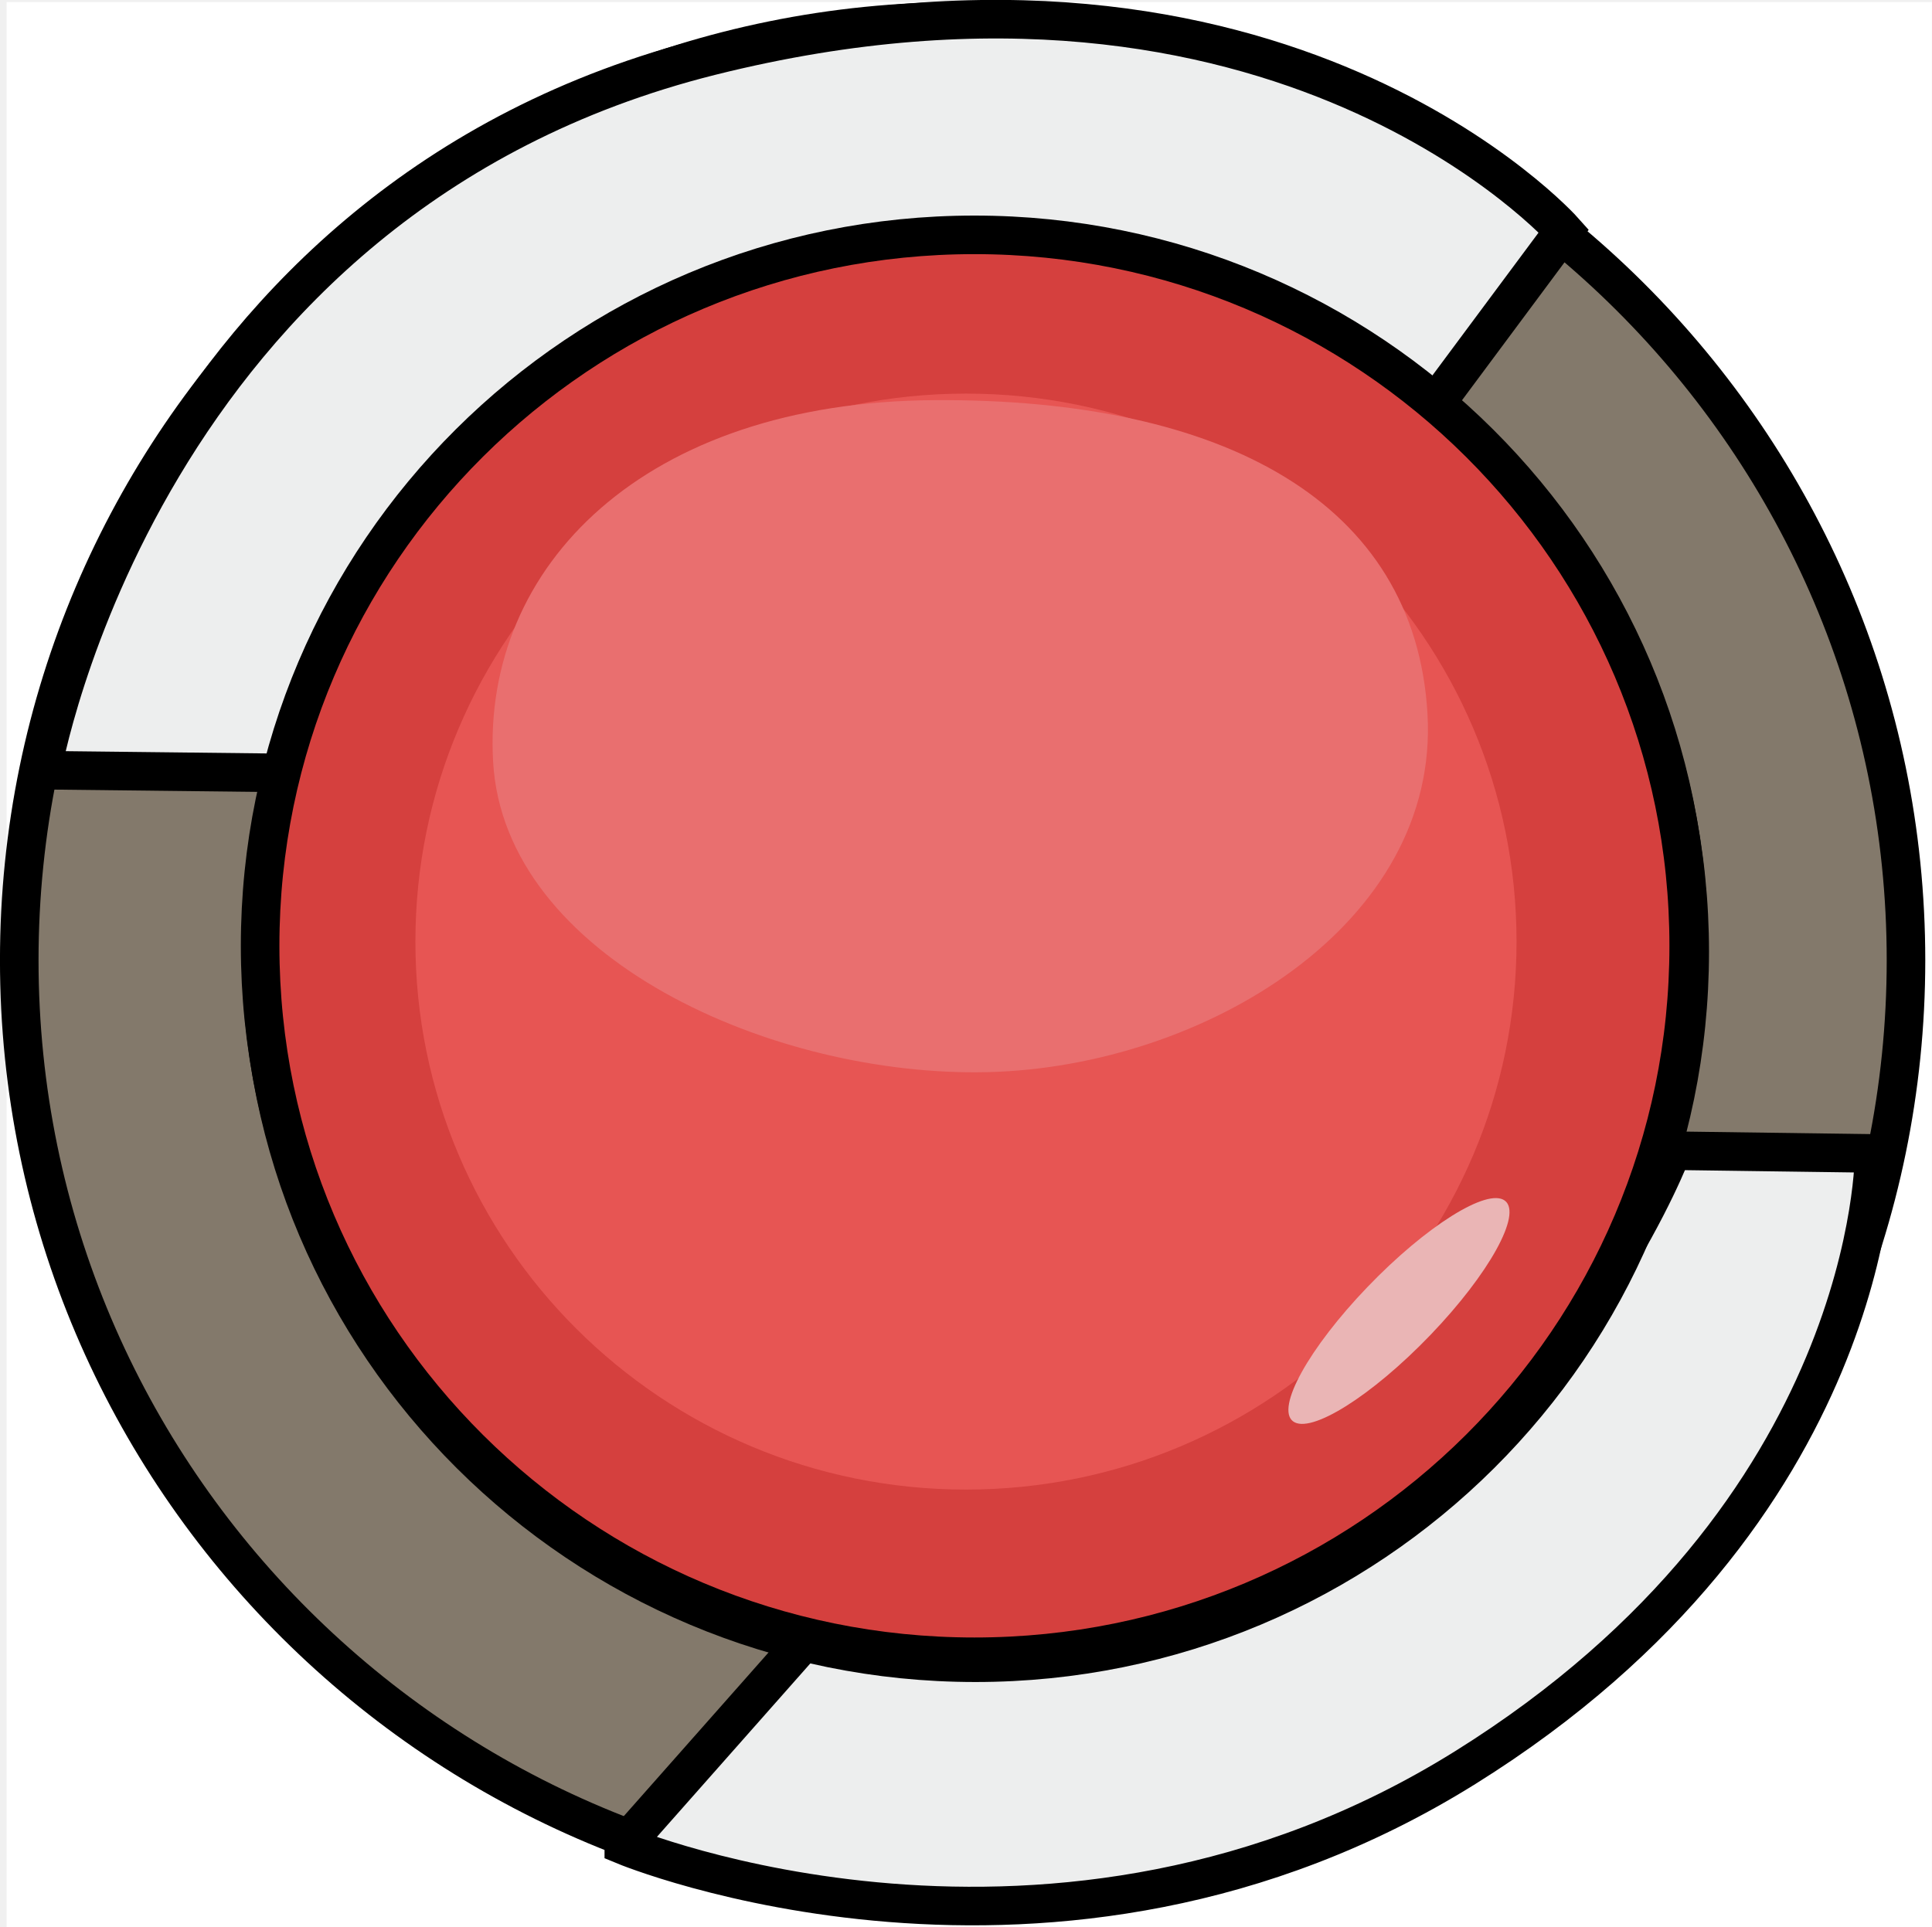
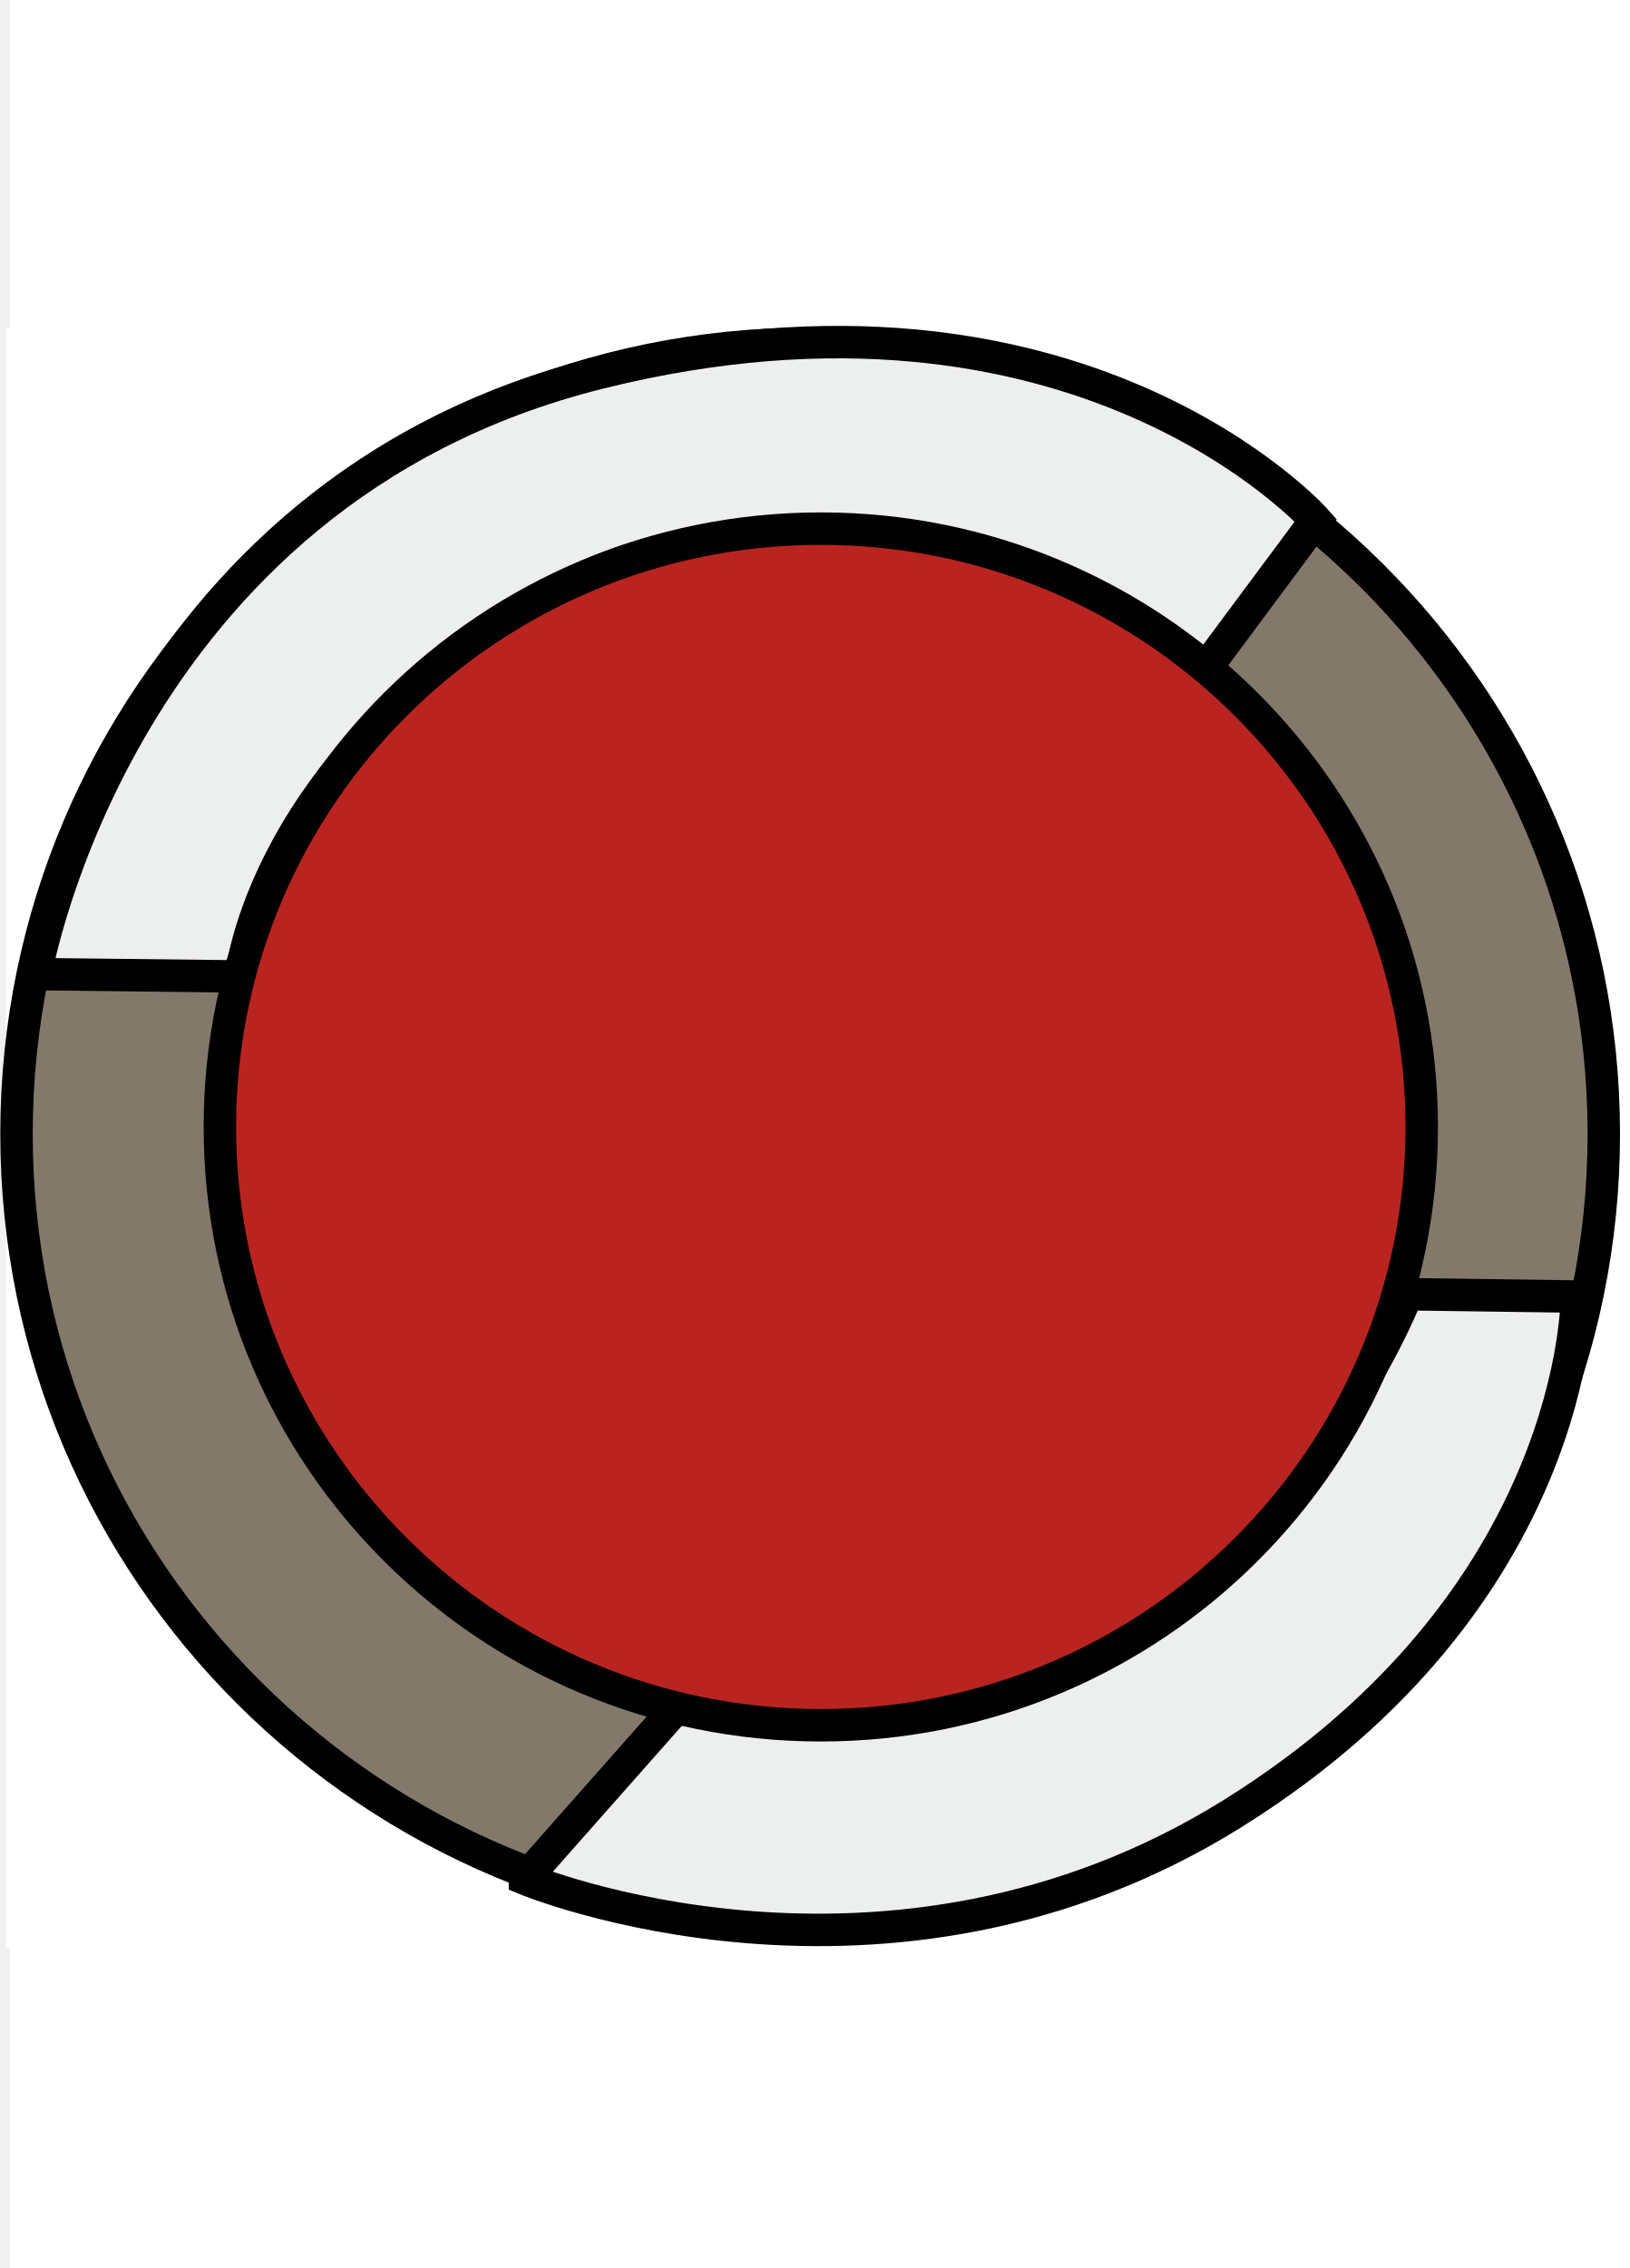
- <svg xmlns="http://www.w3.org/2000/svg" id="svg8" version="1.1" viewBox="0 0 13.275 13.243" height="13.243mm" width="13.275mm">
+ <svg xmlns="http://www.w3.org/2000/svg" id="svg8" version="1.1" viewBox="0 0 13.309 18.521" height="0.729in" width="0.524in">
  <defs id="defs2" />
-   <g transform="translate(-134.3467,-131.464)" style="display:inline" id="layer1">
-     <rect style="fill:#ffffff;fill-opacity:1;stroke:none;stroke-width:0.265;stroke-linecap:round;stroke-linejoin:round;stroke-miterlimit:4;stroke-dasharray:none;stroke-dashoffset:0" id="rect1055" width="13.229" height="13.229" x="134.392" y="131.478" rx="0" ry="0" />
+   <g transform="translate(-135.229,-118.1491)" style="display:inline" id="layer1">
+     <rect style="fill:#ffffff;fill-opacity:1;stroke:none;stroke-width:0.265;stroke-linecap:round;stroke-linejoin:round;stroke-miterlimit:4;stroke-dasharray:none;stroke-dashoffset:0" id="rect1055" width="13.229" height="13.229" x="135.275" y="120.824" rx="0" ry="0" />
+     <rect style="fill:#ffffff;stroke:none;stroke-width:1.378;stroke-linecap:round;stroke-linejoin:round" id="rect951" width="13.229" height="18.521" x="135.309" y="118.149" />
  </g>
-   <g transform="translate(-134.3467,-131.464)" style="display:inline" id="layer2">
-     <ellipse ry="6.453" rx="6.482" style="fill:#83796b;fill-opacity:1;stroke:#000000;stroke-width:0.265;stroke-linecap:round;stroke-linejoin:round;stroke-miterlimit:4;stroke-dasharray:none;stroke-dashoffset:0" id="path880-7-3-2" cx="140.961" cy="138.063" />
-     <path id="path931-1-6" d="m 138.633,144.145 1.238,-1.4 c 0,0 2.41,0.327 3.9,-0.759 1.49,-1.087 2.065,-2.614 2.065,-2.614 l 1.388,0.019 c 0,0 0.018,2.457 -2.81,4.221 -2.828,1.764 -5.781,0.534 -5.781,0.534 z" style="fill:#edeeee;fill-opacity:1;stroke:#000000;stroke-width:0.265px;stroke-linecap:butt;stroke-linejoin:miter;stroke-opacity:1" />
-     <path style="fill:#edeeee;fill-opacity:1;stroke:#000000;stroke-width:0.265px;stroke-linecap:butt;stroke-linejoin:miter;stroke-opacity:1" d="m 145.092,133.051 -0.92,1.238 c 0,0 -2.952,-1.97 -5.323,-0.636 -2.37,1.334 -2.534,3.123 -2.534,3.123 l -1.68,-0.019 c 0,0 0.677,-3.927 4.597,-4.908 3.92,-0.98 5.86,1.202 5.86,1.202 z" id="path931-5-2-1" />
-     <ellipse ry="4.886" rx="4.908" style="fill:#b92420;fill-opacity:1;stroke:#000000;stroke-width:0.265;stroke-linecap:round;stroke-linejoin:round;stroke-miterlimit:4;stroke-dasharray:none;stroke-dashoffset:0" id="path880-3-5-8" cx="141.049" cy="138.005" />
+   <g transform="translate(-135.229,-118.1491)" style="display:inline" id="layer2">
+     <ellipse ry="6.453" rx="6.482" style="fill:#83796b;fill-opacity:1;stroke:#000000;stroke-width:0.265;stroke-linecap:round;stroke-linejoin:round;stroke-miterlimit:4;stroke-dasharray:none;stroke-dashoffset:0" id="path880-7-3-2" cx="141.844" cy="127.409" />
+     <path id="path931-1-6" d="m 139.515,133.491 1.238,-1.4 c 0,0 2.41,0.327 3.9,-0.759 1.49,-1.087 2.065,-2.614 2.065,-2.614 l 1.388,0.019 c 0,0 0.018,2.457 -2.81,4.221 -2.828,1.764 -5.781,0.534 -5.781,0.534 z" style="fill:#edeeee;fill-opacity:1;stroke:#000000;stroke-width:0.265px;stroke-linecap:butt;stroke-linejoin:miter;stroke-opacity:1" />
+     <path style="fill:#edeeee;fill-opacity:1;stroke:#000000;stroke-width:0.265px;stroke-linecap:butt;stroke-linejoin:miter;stroke-opacity:1" d="m 145.974,122.398 -0.92,1.238 c 0,0 -2.952,-1.97 -5.323,-0.636 -2.37,1.334 -2.534,3.123 -2.534,3.123 l -1.68,-0.019 c 0,0 0.677,-3.927 4.597,-4.908 3.92,-0.98 5.86,1.202 5.86,1.202 z" id="path931-5-2-1" />
+     <ellipse ry="4.886" rx="4.908" style="fill:#b92420;fill-opacity:1;stroke:#000000;stroke-width:0.265;stroke-linecap:round;stroke-linejoin:round;stroke-miterlimit:4;stroke-dasharray:none;stroke-dashoffset:0" id="path880-3-5-8" cx="141.931" cy="127.352" />
  </g>
-   <g transform="translate(-134.3467,-131.464)" style="display:inline" id="layer3">
-     <ellipse ry="4.886" rx="4.908" style="fill:#d5403e;fill-opacity:1;stroke:#000000;stroke-width:0.265;stroke-linecap:round;stroke-linejoin:round;stroke-miterlimit:4;stroke-dasharray:none;stroke-dashoffset:0" id="path880-3-9" cx="141.042" cy="137.964" />
-     <ellipse ry="3.766" rx="3.783" cy="137.935" cx="140.984" id="path880-3-6-3" style="fill:#e75553;fill-opacity:1;stroke:none;stroke-width:0.265;stroke-linecap:round;stroke-linejoin:round;stroke-miterlimit:4;stroke-dasharray:none;stroke-dashoffset:0" />
-     <path id="path897-6" d="m 137.735,136.7 c -0.077,-1.346 1.039,-2.474 3.031,-2.486 1.991,-0.013 3.304,0.704 3.389,2.153 0.086,1.45 -1.535,2.427 -3.016,2.465 -1.481,0.038 -3.327,-0.786 -3.404,-2.132 z" style="fill:#e96f6f;fill-opacity:1;stroke:none;stroke-width:0.265px;stroke-linecap:butt;stroke-linejoin:miter;stroke-opacity:1" />
-     <ellipse transform="matrix(0.7963801,0.6047964,-0.6925779,0.7213431,0,0)" ry="1.051" rx="0.272" cy="24.971" cx="202.483" id="path914-0" style="fill:#eab5b5;fill-opacity:1;stroke:none;stroke-width:0.265;stroke-linecap:round;stroke-linejoin:round;stroke-miterlimit:4;stroke-dasharray:none;stroke-dashoffset:0" />
+   <g transform="translate(-135.229,-118.1491)" style="display:none" id="layer3">
+     <ellipse ry="4.886" rx="4.908" style="fill:#d5403e;fill-opacity:1;stroke:#000000;stroke-width:0.265;stroke-linecap:round;stroke-linejoin:round;stroke-miterlimit:4;stroke-dasharray:none;stroke-dashoffset:0" id="path880-3-9" cx="141.924" cy="127.311" />
+     <ellipse ry="3.766" rx="3.783" cy="127.281" cx="141.866" id="path880-3-6-3" style="fill:#e75553;fill-opacity:1;stroke:none;stroke-width:0.265;stroke-linecap:round;stroke-linejoin:round;stroke-miterlimit:4;stroke-dasharray:none;stroke-dashoffset:0" />
+     <path id="path897-6" d="m 138.617,126.047 c -0.077,-1.346 1.039,-2.474 3.031,-2.486 1.991,-0.013 3.304,0.704 3.389,2.153 0.086,1.45 -1.535,2.427 -3.016,2.465 -1.481,0.038 -3.327,-0.786 -3.404,-2.132 z" style="fill:#e96f6f;fill-opacity:1;stroke:none;stroke-width:0.265px;stroke-linecap:butt;stroke-linejoin:miter;stroke-opacity:1" />
+     <ellipse transform="matrix(0.7963801,0.6047964,-0.6925779,0.7213431,0,0)" ry="1.051" rx="0.272" cy="15.893" cx="195.696" id="path914-0" style="fill:#eab5b5;fill-opacity:1;stroke:none;stroke-width:0.265;stroke-linecap:round;stroke-linejoin:round;stroke-miterlimit:4;stroke-dasharray:none;stroke-dashoffset:0" />
  </g>
</svg>
